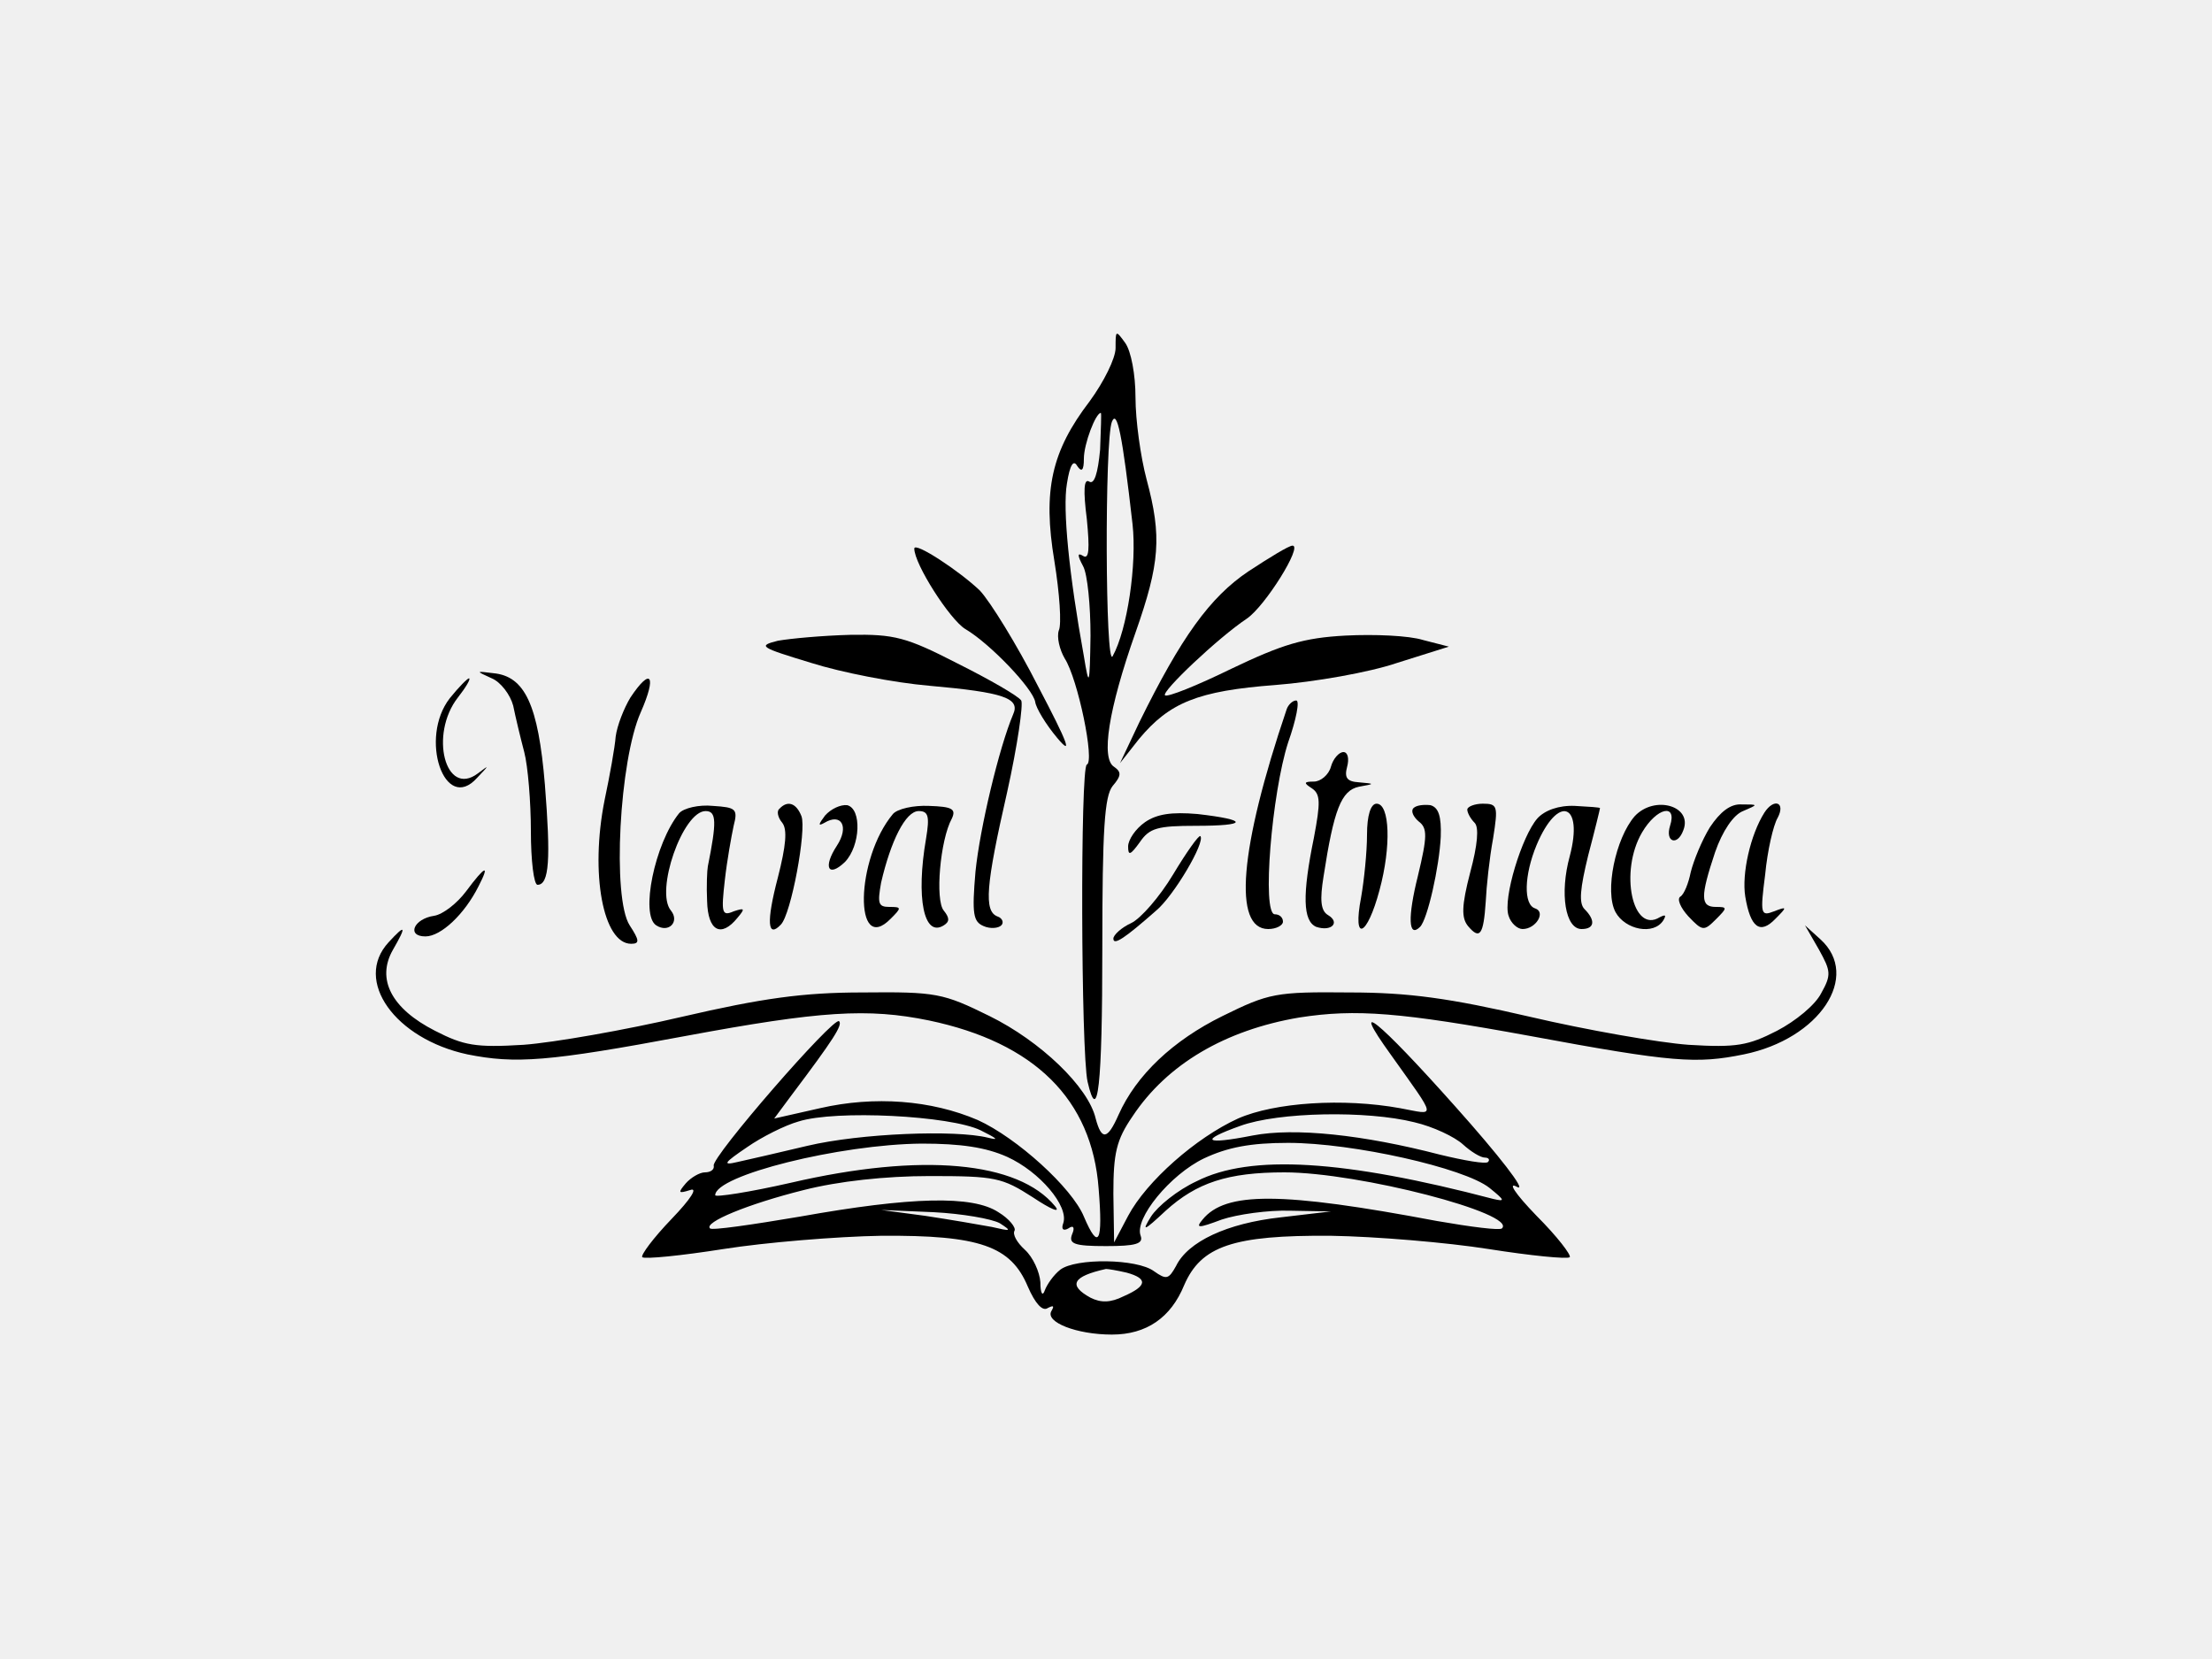
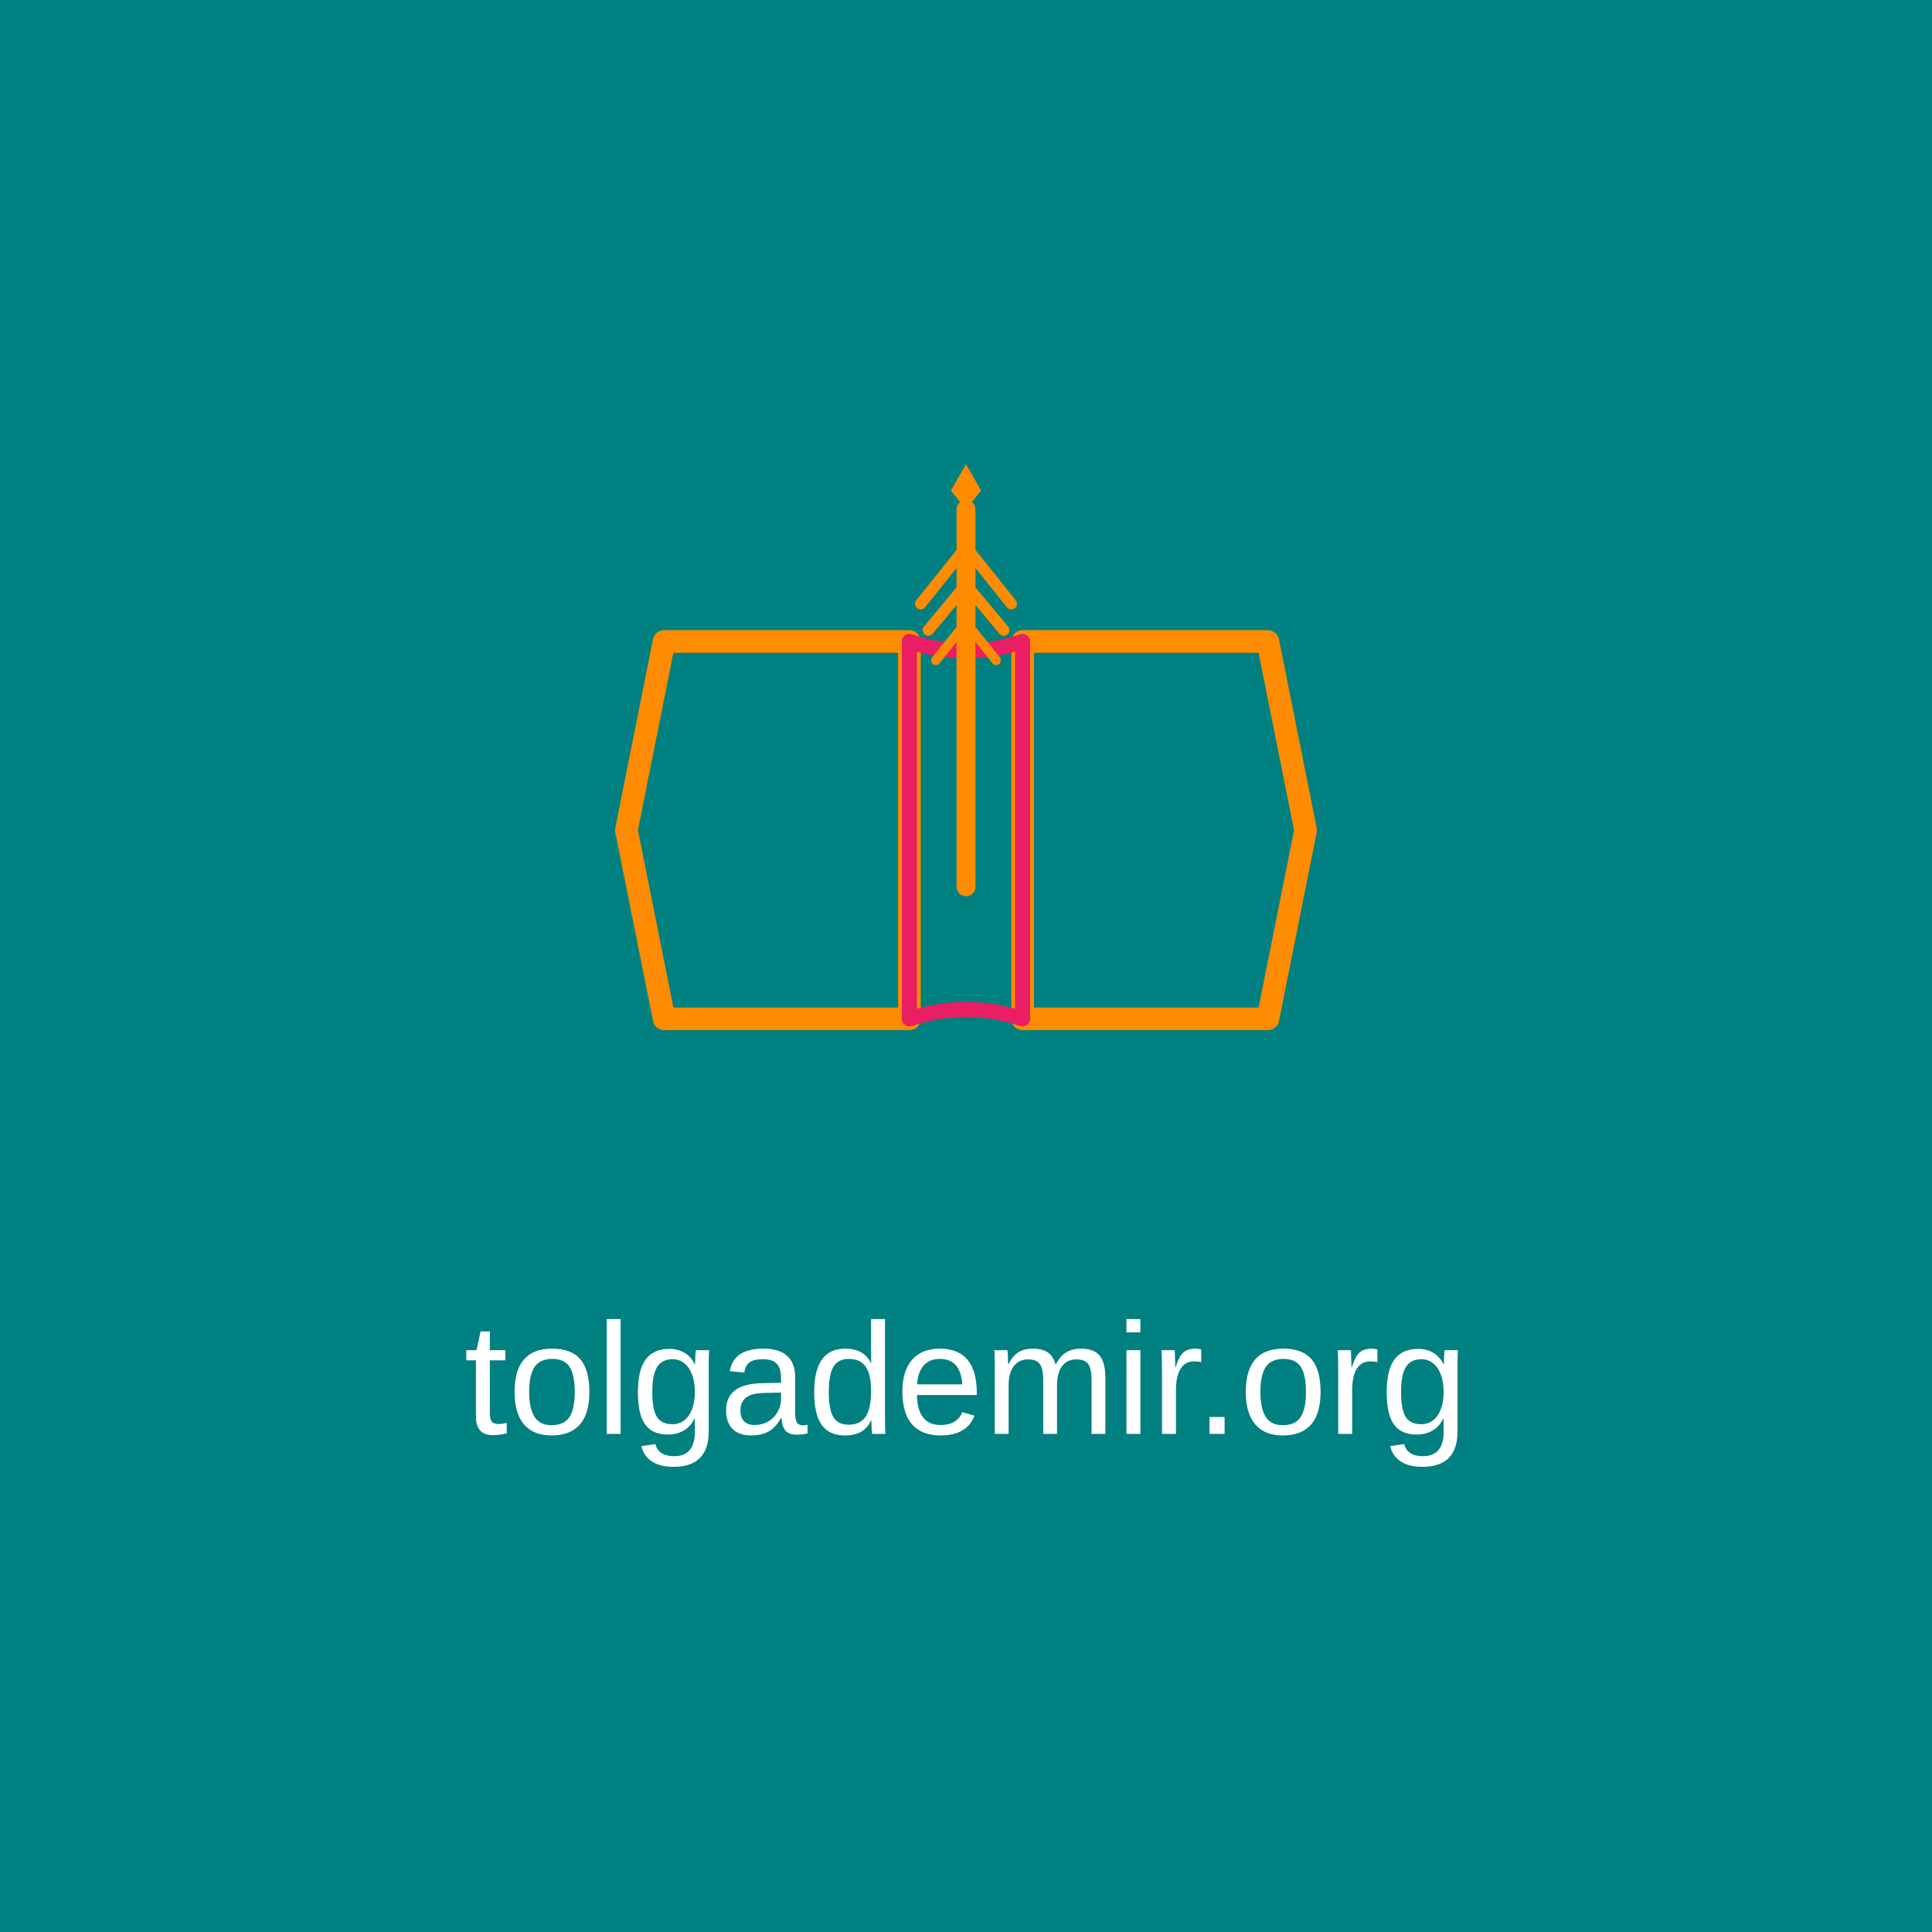
- <svg xmlns="http://www.w3.org/2000/svg" version="1.0" width="300pt" height="225pt" viewBox="0 0 300 225" preserveAspectRatio="xMidYMid meet">
-   <g transform="translate(0,225) scale(0.1,-0.1)" fill="#000000" stroke="none">
-     <path d="M1513 1778 c0 -14 -16 -46 -35 -72 -52 -68 -64 -121 -48 -217 7 -43 10 -86 6 -94 -3 -9 1 -26 8 -38 18 -28 41 -140 30 -144 -9 -3 -8 -390 1 -430 14 -61 20 -5 20 180 0 163 3 207 14 221 12 14 12 19 2 26 -18 11 -8 77 29 182 33 94 36 130 15 208 -8 30 -15 80 -15 111 0 31 -6 63 -14 74 -13 18 -13 17 -13 -7z m-21 -138 c-3 -32 -8 -48 -15 -43 -7 4 -8 -12 -3 -51 4 -41 3 -55 -5 -50 -8 5 -8 1 0 -14 6 -11 10 -54 10 -94 -1 -69 -2 -71 -9 -28 -20 110 -29 200 -23 234 4 26 9 33 14 24 6 -9 9 -6 9 10 0 20 16 62 23 62 1 0 0 -22 -1 -50z m44 -101 c6 -54 -7 -143 -27 -179 -10 -18 -11 293 -1 318 7 17 14 -16 28 -139z" />
-     <path d="M1240 1506 c0 -21 48 -96 69 -109 34 -20 92 -81 95 -99 1 -8 14 -30 30 -49 21 -25 15 -8 -26 70 -29 57 -65 115 -79 130 -27 26 -89 67 -89 57z" />
-     <path d="M1693 1475 c-52 -35 -91 -89 -148 -205 l-26 -55 26 33 c41 49 79 65 185 73 52 4 127 17 165 30 l70 22 -35 9 c-19 6 -66 8 -105 6 -57 -3 -86 -12 -155 -45 -47 -23 -87 -39 -90 -36 -5 5 72 78 111 104 25 17 76 99 62 99 -5 0 -31 -16 -60 -35z" />
-     <path d="M1055 1381 c-28 -7 -24 -9 45 -30 41 -13 113 -27 160 -31 102 -9 124 -17 114 -39 -19 -45 -45 -154 -51 -213 -5 -58 -3 -68 11 -74 9 -4 20 -3 24 1 4 4 1 10 -5 12 -19 7 -16 42 13 169 14 63 22 119 19 124 -4 6 -42 28 -86 50 -70 36 -86 40 -146 39 -38 -1 -81 -5 -98 -8z" />
-     <path d="M667 1330 c12 -5 25 -22 29 -37 3 -15 10 -44 15 -63 5 -19 9 -68 9 -107 0 -40 4 -73 9 -73 16 0 18 35 10 136 -9 108 -27 147 -70 151 -24 3 -24 3 -2 -7z" />
-     <path d="M610 1303 c-42 -54 -7 -157 37 -108 17 18 17 18 1 6 -44 -33 -66 53 -27 103 11 14 18 26 15 26 -2 0 -14 -12 -26 -27z" />
-     <path d="M855 1304 c-9 -15 -18 -38 -20 -53 -1 -14 -8 -53 -15 -86 -20 -100 -2 -195 36 -195 12 0 11 5 -2 25 -24 37 -14 224 15 289 22 50 14 62 -14 20z" />
-     <path d="M1745 1288 c-64 -189 -73 -298 -25 -298 11 0 20 5 20 10 0 6 -5 10 -11 10 -18 0 -4 165 18 233 11 31 16 57 11 57 -5 0 -11 -6 -13 -12z" />
-     <path d="M1805 1210 c-3 -11 -14 -20 -23 -20 -14 0 -14 -2 -3 -9 12 -8 12 -19 3 -67 -16 -78 -15 -113 3 -121 21 -7 33 6 16 16 -10 6 -11 21 -6 52 14 91 24 117 48 122 22 4 22 4 0 6 -16 1 -20 6 -16 21 3 11 1 20 -5 20 -6 0 -14 -9 -17 -20z" />
-     <path d="M921 1147 c-33 -41 -53 -138 -31 -152 17 -11 32 5 20 20 -22 26 16 135 47 135 15 0 15 -15 3 -75 -1 -5 -2 -27 -1 -47 1 -41 19 -50 41 -23 11 13 10 14 -5 9 -16 -7 -17 -2 -12 42 3 27 9 60 12 74 6 23 3 25 -28 27 -19 2 -40 -3 -46 -10z" />
-     <path d="M1057 1153 c-4 -3 -2 -12 4 -19 7 -9 5 -31 -6 -74 -16 -61 -14 -83 4 -64 14 14 35 128 28 147 -7 18 -19 22 -30 10z" />
-     <path d="M1119 1144 c-9 -12 -10 -15 -1 -10 23 14 34 -5 17 -31 -19 -29 -12 -44 11 -22 21 22 23 72 3 77 -9 1 -22 -5 -30 -14z" />
-     <path d="M1211 1146 c-51 -61 -53 -193 -3 -142 15 15 15 16 -2 16 -15 0 -16 5 -11 33 13 56 33 97 51 97 13 0 15 -7 10 -37 -14 -81 -3 -135 24 -118 8 5 8 10 0 20 -12 14 -5 96 11 125 6 13 0 16 -31 17 -21 1 -43 -4 -49 -11z" />
-     <path d="M1854 1118 c0 -24 -4 -62 -8 -85 -12 -62 8 -54 25 10 16 59 14 117 -4 117 -8 0 -13 -16 -13 -42z" />
-     <path d="M1917 1154 c-4 -4 0 -12 7 -18 12 -9 12 -20 -1 -74 -14 -56 -13 -85 3 -69 10 10 26 81 28 122 1 28 -3 40 -14 43 -9 1 -19 0 -23 -4z" />
-     <path d="M1990 1152 c0 -4 4 -12 10 -18 6 -6 4 -30 -6 -67 -12 -46 -12 -62 -3 -73 16 -19 21 -12 24 33 1 21 5 59 10 86 7 44 6 47 -14 47 -11 0 -21 -4 -21 -8z" />
-     <path d="M2085 1140 c-21 -24 -47 -109 -39 -132 3 -10 12 -18 19 -18 18 0 32 23 17 28 -16 5 -15 45 2 86 29 69 64 57 45 -15 -14 -51 -6 -99 16 -99 18 0 19 12 4 27 -8 8 -6 28 5 73 9 34 16 63 16 64 0 1 -15 2 -34 3 -22 1 -41 -6 -51 -17z" />
-     <path d="M2217 1143 c-26 -30 -41 -102 -26 -130 13 -24 52 -32 65 -11 4 7 3 8 -5 4 -37 -23 -55 62 -24 115 20 34 48 40 38 9 -7 -22 10 -28 18 -6 13 33 -39 48 -66 19z" />
-     <path d="M2319 1128 c-11 -18 -22 -45 -26 -61 -3 -15 -9 -30 -14 -33 -5 -3 0 -15 11 -27 19 -20 21 -20 37 -4 16 16 16 17 0 17 -21 0 -21 14 -1 74 10 29 25 51 38 56 21 9 21 9 -2 9 -15 1 -29 -10 -43 -31z" />
-     <path d="M2393 1148 c-19 -30 -31 -83 -26 -114 7 -42 20 -52 41 -30 16 16 16 17 -2 10 -18 -7 -19 -4 -12 50 3 32 11 67 17 77 11 21 -5 27 -18 7z" />
-     <path d="M1553 1135 c-13 -9 -23 -24 -23 -33 0 -13 3 -12 16 6 13 19 24 22 76 22 71 0 72 8 2 16 -35 3 -55 0 -71 -11z" />
-     <path d="M1591 1064 c-18 -30 -44 -60 -57 -66 -13 -6 -24 -16 -24 -21 0 -10 16 1 58 38 24 20 67 93 60 101 -2 2 -19 -22 -37 -52z" />
-     <path d="M632 1041 c-12 -16 -31 -31 -43 -33 -28 -4 -38 -28 -12 -28 21 0 53 30 72 68 16 31 9 28 -17 -7z" />
-     <path d="M527 972 c-48 -52 9 -131 107 -152 65 -13 109 -10 296 25 183 34 247 38 330 21 143 -30 221 -107 230 -228 6 -73 0 -85 -20 -38 -16 39 -91 107 -144 131 -63 27 -140 33 -214 16 l-62 -14 23 31 c58 77 70 96 65 101 -7 7 -174 -185 -170 -196 1 -5 -4 -9 -12 -9 -7 0 -19 -7 -26 -15 -11 -13 -10 -14 6 -9 11 4 1 -12 -25 -39 -25 -26 -42 -49 -40 -52 3 -3 53 2 110 11 57 9 154 17 214 18 134 1 176 -14 199 -69 10 -23 20 -34 27 -29 8 4 9 3 5 -4 -9 -15 34 -32 82 -32 47 0 80 23 98 67 23 53 66 68 199 67 61 -1 157 -9 214 -18 57 -9 107 -14 110 -11 2 3 -17 28 -45 56 -30 31 -40 47 -26 39 13 -6 -25 43 -84 109 -106 119 -145 150 -88 71 64 -90 62 -82 13 -73 -77 14 -170 8 -220 -14 -57 -26 -124 -85 -149 -132 l-19 -36 -1 66 c0 55 4 73 26 105 47 71 126 117 226 134 77 12 138 7 313 -25 194 -36 226 -38 290 -25 103 21 159 106 104 156 l-21 19 19 -33 c16 -29 17 -34 3 -59 -8 -16 -35 -38 -60 -51 -39 -20 -55 -23 -120 -19 -41 3 -138 20 -215 38 -108 25 -164 33 -245 33 -100 1 -109 -1 -172 -32 -67 -33 -117 -80 -141 -134 -15 -34 -23 -35 -31 -5 -10 43 -75 105 -144 139 -63 31 -72 33 -172 32 -81 0 -137 -8 -245 -33 -77 -18 -174 -35 -215 -38 -65 -4 -81 -1 -120 19 -59 30 -80 70 -57 110 19 33 17 35 -6 10z m803 -255 c22 -11 26 -14 10 -10 -44 11 -173 6 -245 -11 -38 -9 -81 -19 -95 -22 -21 -5 -18 -1 13 20 20 14 52 30 70 35 50 16 206 8 247 -12z m588 11 c26 -6 55 -20 66 -30 11 -10 24 -18 30 -18 5 0 7 -3 4 -6 -3 -3 -32 2 -65 10 -104 27 -197 37 -254 26 -66 -13 -73 -7 -17 13 52 19 172 21 236 5z m-552 -47 c44 -20 84 -67 76 -90 -3 -8 0 -11 7 -7 7 5 9 1 5 -8 -5 -13 3 -16 46 -16 40 0 51 3 47 14 -9 23 40 83 86 105 32 15 63 21 114 21 88 0 239 -34 273 -61 21 -17 22 -19 5 -15 -202 53 -329 61 -402 24 -26 -12 -53 -34 -62 -48 -13 -21 -10 -20 20 8 42 38 84 52 161 52 101 0 316 -56 295 -76 -3 -3 -42 2 -88 10 -212 40 -287 40 -318 2 -10 -12 -6 -12 26 0 21 7 63 13 93 12 l55 -1 -68 -8 c-73 -8 -126 -33 -142 -66 -10 -18 -13 -19 -30 -7 -23 17 -106 18 -127 2 -9 -7 -18 -20 -21 -28 -3 -9 -6 -4 -6 11 -1 14 -10 34 -21 44 -11 10 -17 21 -14 26 2 4 -7 16 -22 25 -35 23 -118 21 -269 -6 -65 -11 -120 -19 -122 -16 -9 8 51 33 127 52 47 12 111 19 171 19 89 0 98 -2 140 -29 24 -16 38 -22 30 -12 -50 61 -181 73 -358 32 -57 -13 -103 -20 -103 -17 0 27 169 69 280 70 53 0 87 -5 116 -18z m-10 -90 c17 -11 15 -11 -11 -5 -16 3 -57 10 -90 15 l-60 8 71 -3 c39 -2 79 -9 90 -15z m172 -67 c29 -8 28 -18 -4 -32 -18 -9 -31 -9 -45 -2 -31 17 -24 29 21 39 3 0 15 -2 28 -5z" />
+ <svg xmlns="http://www.w3.org/2000/svg" width="512" height="512" viewBox="0 0 512 512">
+   <rect width="512" height="512" fill="#008080" />
+   <g transform="translate(256, 220)">
+     <path d="M -80 -50 Q -85 -25 -90 0 Q -85 25 -80 50 L -15 50 L -15 -50 Z" fill="none" stroke="#FF8C00" stroke-width="6" stroke-linejoin="round" />
+     <path d="M 80 -50 Q 85 -25 90 0 Q 85 25 80 50 L 15 50 L 15 -50 Z" fill="none" stroke="#FF8C00" stroke-width="6" stroke-linejoin="round" />
+     <path d="M -15 -50 Q 0 -45 15 -50 L 15 50 Q 0 45 -15 50 Z" fill="none" stroke="#E91E63" stroke-width="4" stroke-linejoin="round" />
+     <g transform="translate(0, -15)">
+       <line x1="0" y1="30" x2="0" y2="-70" stroke="#FF8C00" stroke-width="5" stroke-linecap="round" />
+       <line x1="0" y1="-60" x2="-12" y2="-45" stroke="#FF8C00" stroke-width="3" stroke-linecap="round" />
+       <line x1="0" y1="-50" x2="-10" y2="-38" stroke="#FF8C00" stroke-width="3" stroke-linecap="round" />
+       <line x1="0" y1="-40" x2="-8" y2="-30" stroke="#FF8C00" stroke-width="2.5" stroke-linecap="round" />
+       <line x1="0" y1="-60" x2="12" y2="-45" stroke="#FF8C00" stroke-width="3" stroke-linecap="round" />
+       <line x1="0" y1="-50" x2="10" y2="-38" stroke="#FF8C00" stroke-width="3" stroke-linecap="round" />
+       <line x1="0" y1="-40" x2="8" y2="-30" stroke="#FF8C00" stroke-width="2.5" stroke-linecap="round" />
+       <polygon points="0,-70 -4,-75 0,-82 4,-75" fill="#FF8C00" />
+     </g>
  </g>
+   <text x="256" y="380" font-family="Arial, sans-serif" font-size="42" font-weight="400" fill="white" text-anchor="middle">tolgademir.org</text>
</svg>
